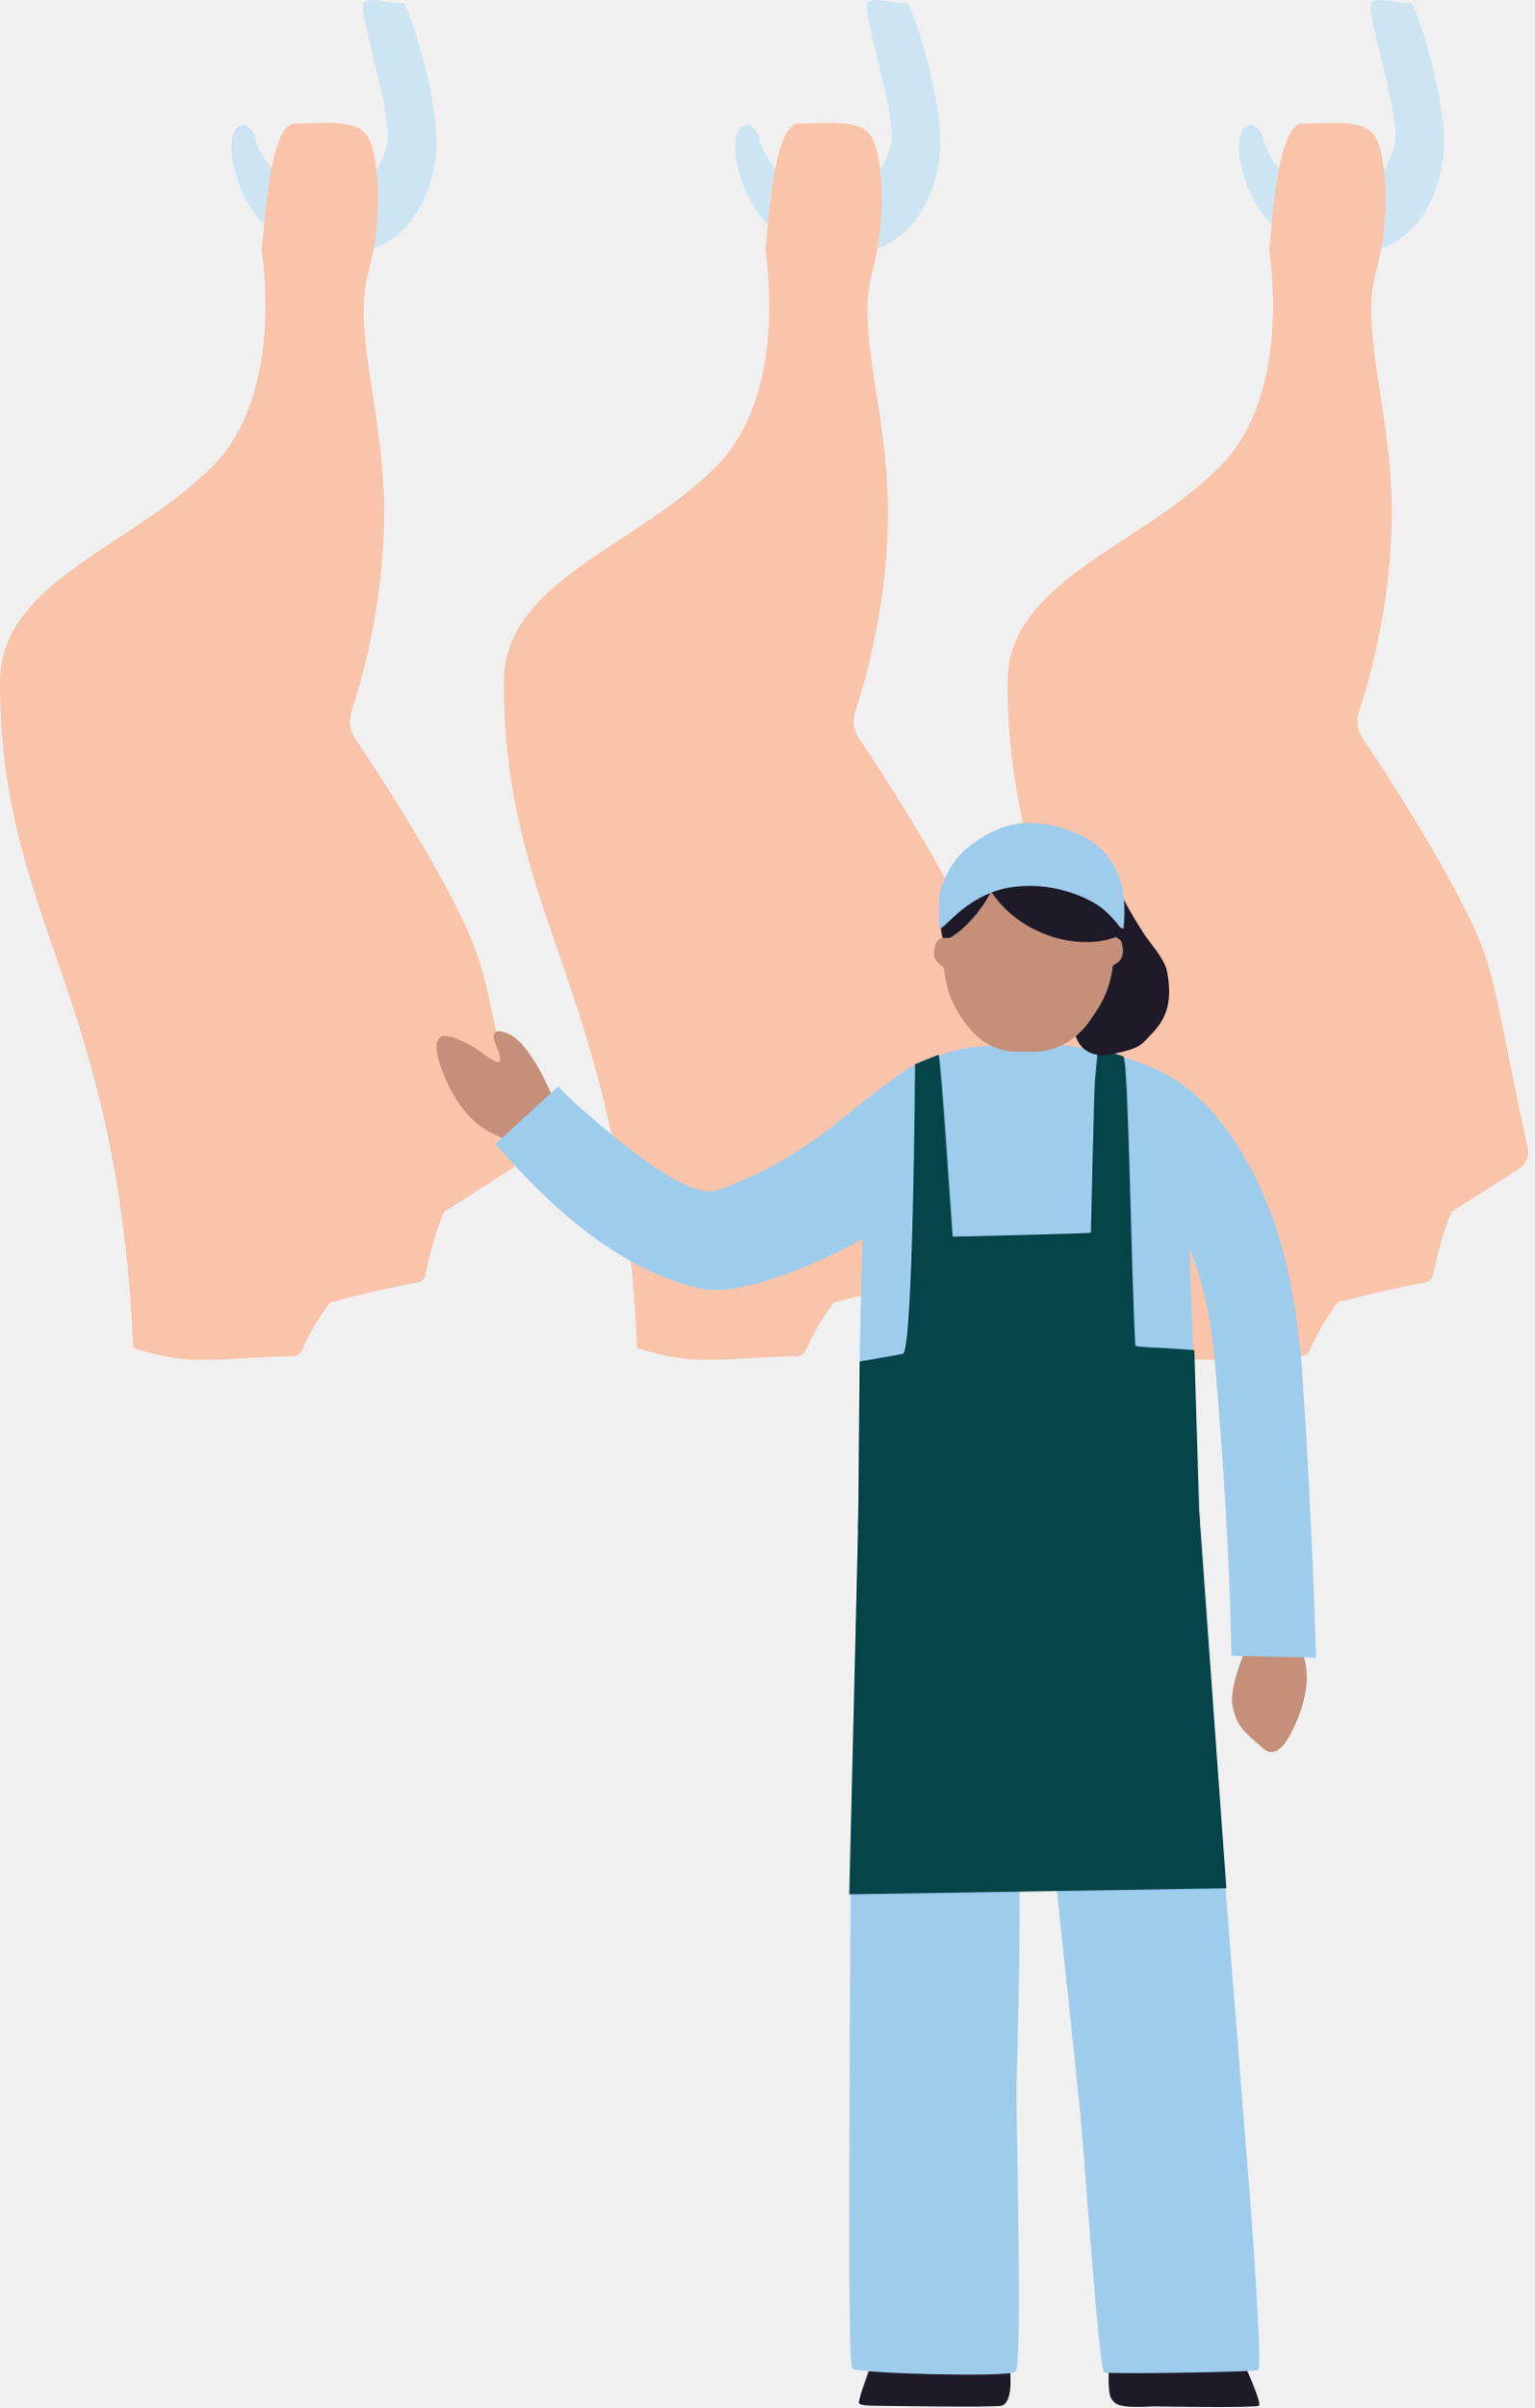
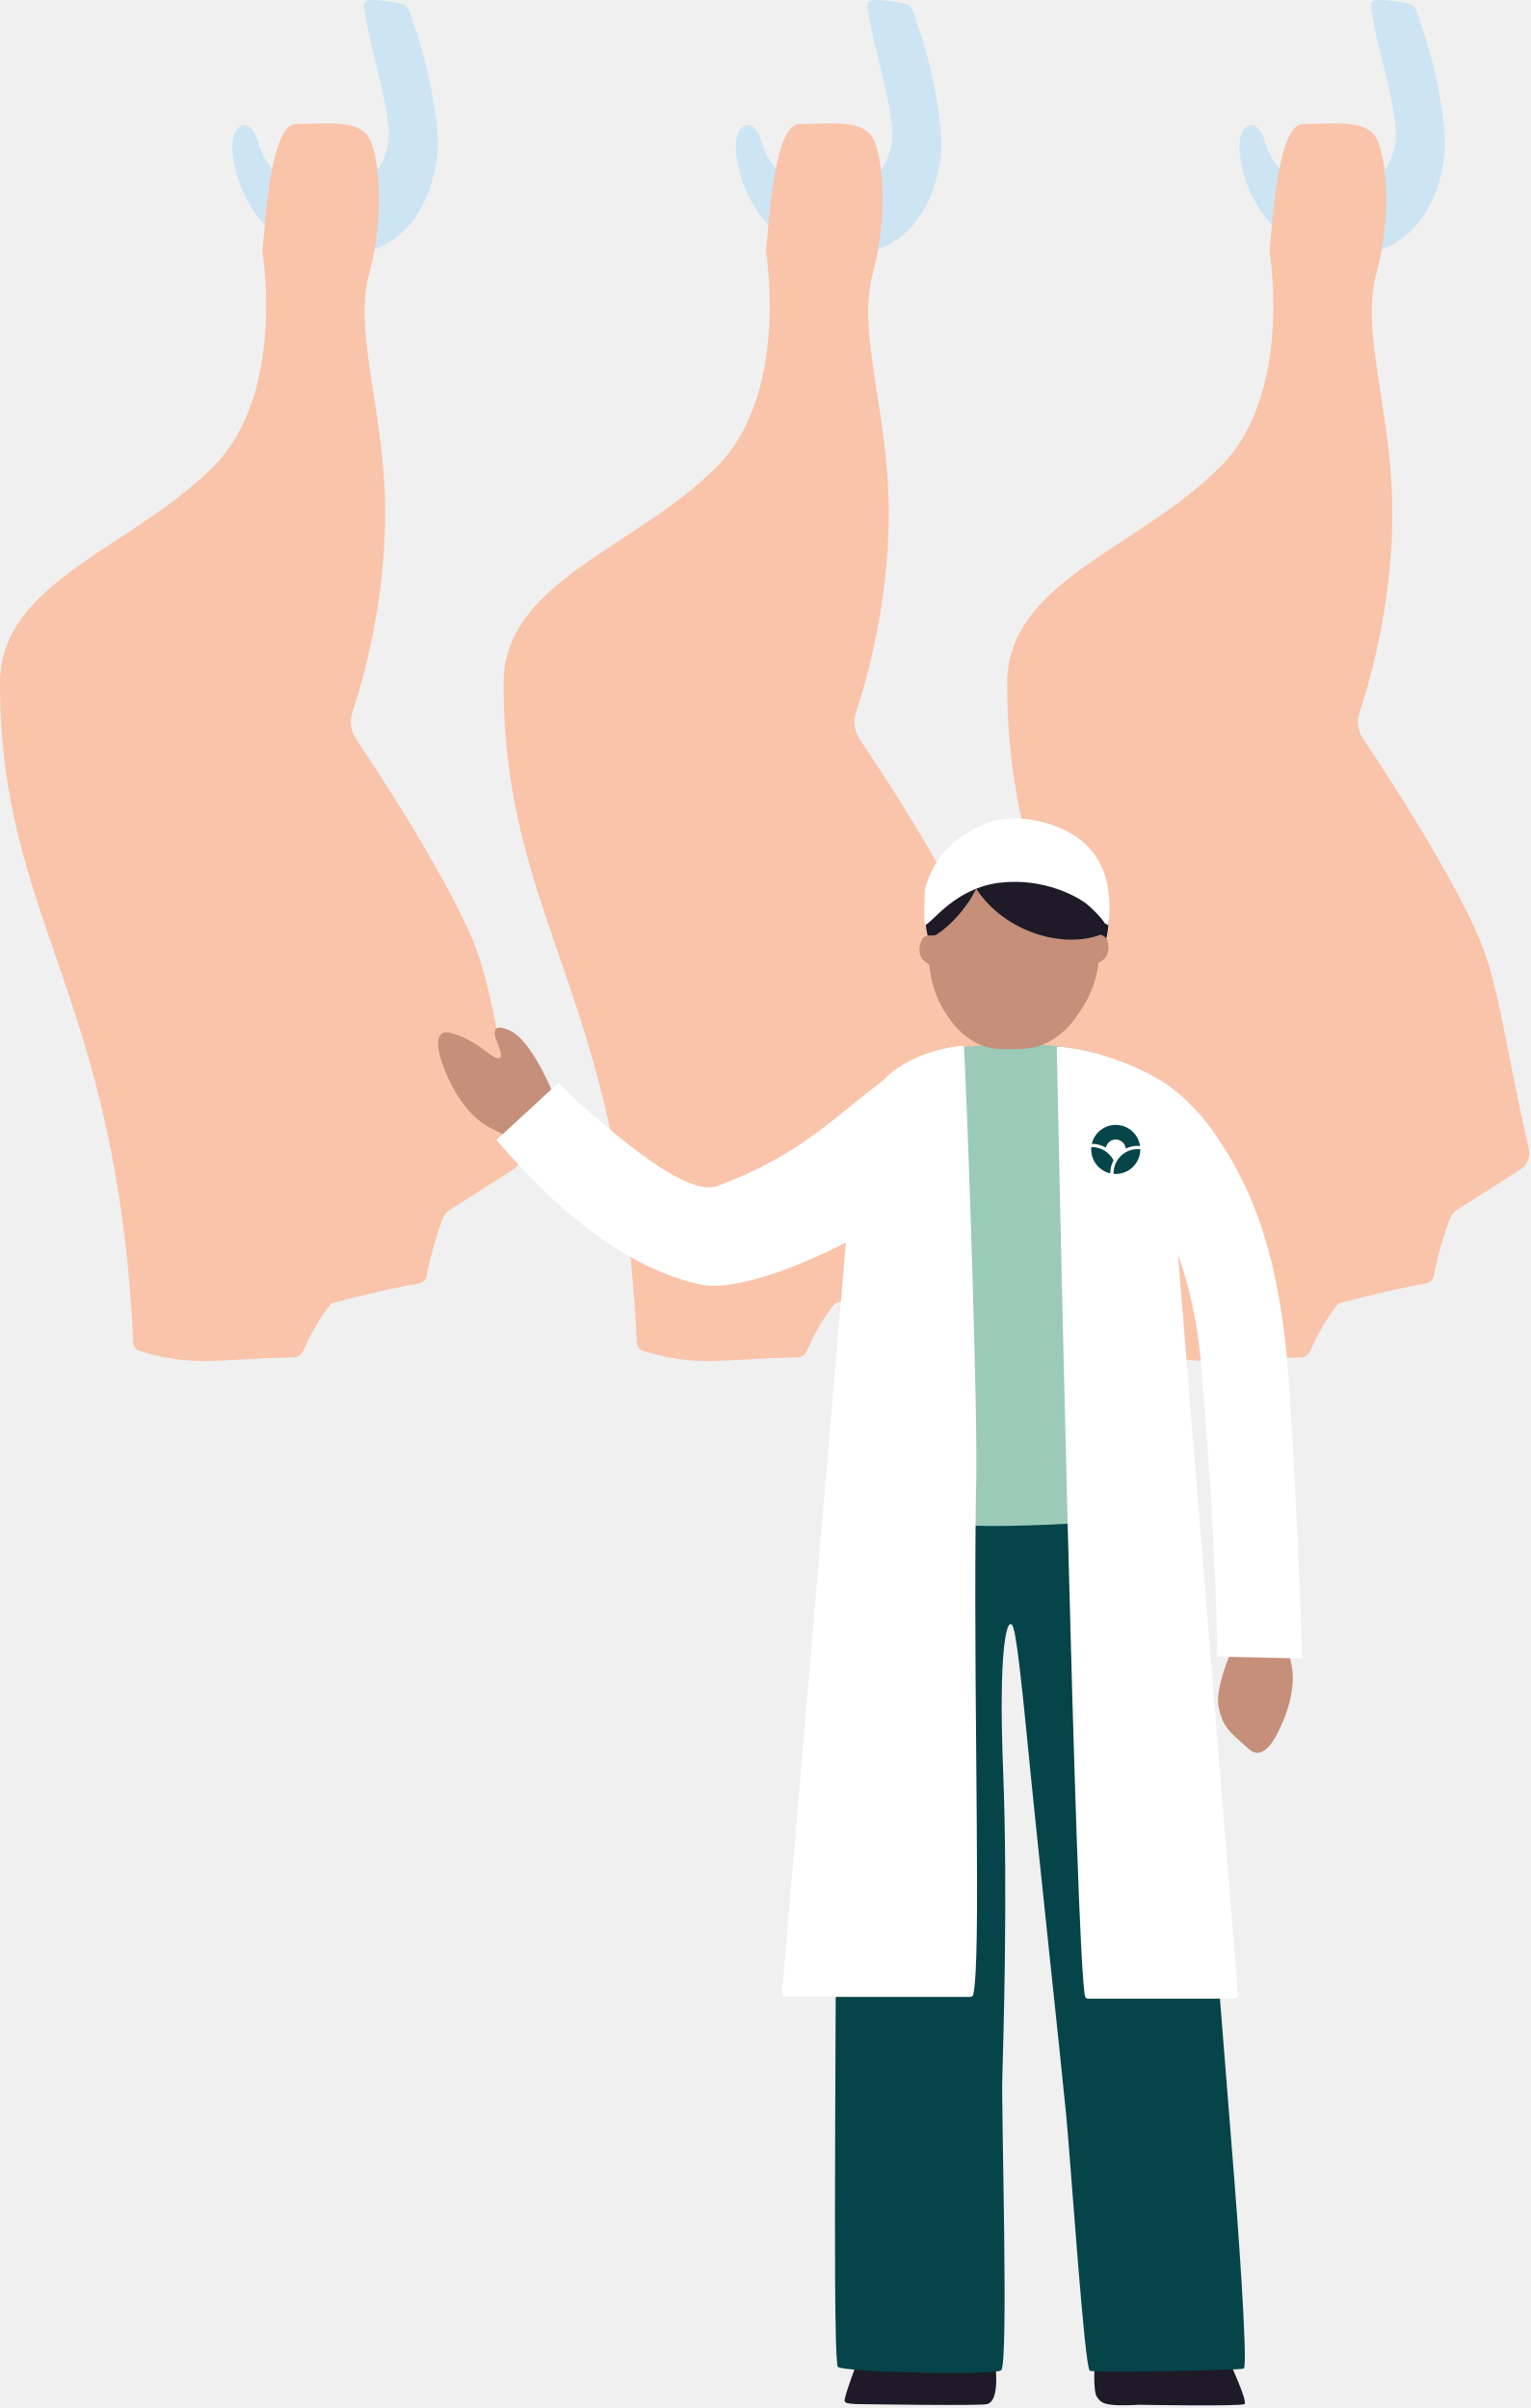
- <svg xmlns="http://www.w3.org/2000/svg" width="185" height="290" viewBox="0 0 185 290" fill="none">
-   <rect x="111.6" y="120.957" width="22.977" height="8.753" fill="#F9C4AA" />
-   <path d="M104.555 0.311C105.189 -0.534 108.654 0.647 109.233 0.311C109.812 -0.025 113.865 12.406 113.293 18.477C112.824 23.429 109.859 31.533 100.111 30.54C90.364 29.546 88.611 20.049 88.611 17.718C88.611 15.386 89.691 15.05 90.113 15.05C90.536 15.05 91.529 15.965 91.529 16.716C91.529 17.467 94.197 23.632 99.775 23.632C105.353 23.632 107.293 19.04 107.465 16.63C107.731 13 103.867 1.234 104.547 0.319L104.555 0.311Z" fill="#CDE5F2" />
-   <path d="M122.43 140.77C123.244 140.253 123.643 139.283 123.431 138.344C120.106 123.457 119.794 117.949 116.969 111.816C114.685 106.856 110.281 99.033 103.521 88.933C102.888 87.994 102.723 86.813 103.083 85.741C104.405 81.759 107.472 71.135 106.979 59.236C106.533 48.346 103.279 39.545 105.117 32.841C106.979 26.027 106.322 19.002 105.195 16.733C103.967 14.261 100.079 14.871 96.285 14.887C93.124 14.902 92.608 27.662 92.256 30.142C92.256 30.142 95.19 47.243 86.412 56.115C76.656 65.98 60.721 69.954 60.728 82.229C60.728 110.971 74.975 119.483 76.782 162.416C83.862 164.638 85.903 163.676 96.128 163.386C96.551 163.371 96.942 163.12 97.114 162.737C98.037 160.734 98.757 159.271 100.517 156.917C103.099 156.236 108.098 154.992 111.094 154.515C111.556 154.445 111.916 154.092 112.002 153.631C112.385 151.636 113.269 148.217 114.247 146.011C117.016 144.235 120.545 141.99 122.438 140.785L122.43 140.77Z" fill="#F9C4AA" />
-   <path d="M165.28 0.311C165.913 -0.534 169.379 0.647 169.958 0.311C170.537 -0.025 174.589 12.406 174.018 18.477C173.549 23.429 170.584 31.533 160.836 30.54C151.088 29.546 149.336 20.049 149.336 17.718C149.336 15.386 150.416 15.05 150.838 15.05C151.26 15.05 152.254 15.965 152.254 16.716C152.254 17.467 154.922 23.632 160.5 23.632C166.078 23.632 168.018 19.04 168.19 16.63C168.456 13 164.591 1.234 165.272 0.319L165.28 0.311Z" fill="#CDE5F2" />
-   <path d="M183.153 140.77C183.966 140.253 184.365 139.283 184.154 138.344C180.829 123.457 180.516 117.949 177.692 111.816C175.408 106.856 171.003 99.033 164.244 88.933C163.61 87.994 163.446 86.813 163.806 85.741C165.128 81.759 168.195 71.135 167.702 59.236C167.256 48.346 164.001 39.545 165.84 32.841C167.702 26.027 167.045 19.002 165.918 16.733C164.69 14.261 160.802 14.871 157.008 14.887C153.847 14.902 153.331 27.662 152.979 30.142C152.979 30.142 155.912 47.243 147.135 56.115C137.379 65.98 121.443 69.954 121.451 82.229C121.451 110.971 135.697 119.483 137.504 162.416C144.584 164.638 146.626 163.676 156.851 163.386C157.274 163.371 157.665 163.12 157.837 162.737C158.76 160.734 159.48 159.271 161.24 156.917C163.822 156.236 168.821 154.992 171.817 154.515C172.278 154.445 172.638 154.092 172.724 153.631C173.108 151.636 173.992 148.217 174.97 146.011C177.739 144.235 181.267 141.99 183.16 140.785L183.153 140.77Z" fill="#F9C4AA" />
-   <path d="M43.827 0.311C44.46 -0.534 47.926 0.647 48.505 0.311C49.084 -0.025 53.136 12.406 52.565 18.477C52.096 23.429 49.131 31.533 39.383 30.54C29.635 29.546 27.883 20.049 27.883 17.718C27.883 15.386 28.962 15.05 29.385 15.05C29.807 15.05 30.801 15.965 30.801 16.716C30.801 17.467 33.469 23.632 39.047 23.632C44.624 23.632 46.565 19.04 46.737 16.63C47.003 13 43.138 1.234 43.819 0.319L43.827 0.311Z" fill="#CDE5F2" />
-   <path d="M61.702 140.77C62.515 140.253 62.914 139.283 62.703 138.344C59.378 123.457 59.065 117.949 56.241 111.816C53.956 106.856 49.552 99.033 42.793 88.933C42.159 87.994 41.995 86.813 42.355 85.741C43.677 81.759 46.743 71.135 46.251 59.236C45.805 48.346 42.55 39.545 44.389 32.841C46.251 26.027 45.593 19.002 44.467 16.733C43.239 14.261 39.351 14.871 35.556 14.887C32.396 14.902 31.88 27.662 31.527 30.142C31.527 30.142 34.461 47.243 25.683 56.115C15.928 65.98 -0.008 69.954 2.87932e-06 82.229C2.87932e-06 110.971 14.246 119.483 16.053 162.416C23.133 164.638 25.175 163.676 35.4 163.386C35.822 163.371 36.214 163.12 36.386 162.737C37.309 160.734 38.029 159.271 39.789 156.917C42.37 156.236 47.369 154.992 50.366 154.515C50.827 154.445 51.187 154.092 51.273 153.631C51.657 151.636 52.541 148.217 53.518 146.011C56.288 144.235 59.816 141.99 61.709 140.785L61.702 140.77Z" fill="#F9C4AA" />
-   <path d="M66.801 132.629C66.04 130.674 63.712 125.721 61.456 124.64C59.2 123.559 59.366 124.908 59.73 125.786C60.112 126.7 61.282 129.329 58.337 127.022C57.051 126.015 55.437 125.148 53.921 124.827C52.978 124.626 52.014 125.331 53.111 128.477C54.209 131.622 56.137 134.804 58.804 136.257C61.472 137.709 61.317 137.159 61.317 137.159L66.801 132.631H66.799L66.801 132.629Z" fill="#C58F79" />
-   <path d="M102.623 149.993C112.689 144.653 119.603 140.202 120.746 135.087C121.228 132.926 120.384 129.74 117.46 128.197C114.962 126.88 112.866 127.208 111.044 127.963C109.34 128.668 108.656 129.293 107.698 129.971C101.244 134.535 97.248 139.457 86.615 143.369C83.641 144.463 77.582 139.926 72.951 136.067C70.619 134.123 67.781 131.567 67.309 130.87L59.717 137.822C61.593 139.79 71.766 152.514 84.479 155.257C89.429 156.325 98.954 151.942 102.626 149.994L102.623 149.993Z" fill="#9ECCED" />
-   <path d="M150.773 197.335L156.588 198.323C156.588 198.323 156.852 197.89 157.371 200.547C157.889 203.205 156.914 206.394 155.514 209.004C154.115 211.614 152.923 211.241 152.293 210.694C149.5 208.267 149.123 207.842 148.593 205.682C148.062 203.522 149.943 199.009 150.77 197.335H150.771H150.773Z" fill="#C58F79" />
-   <path d="M129.668 131.865C129.719 130.311 130.747 125.926 134.883 127.201C139.141 128.514 143.736 130.183 148.128 136.501C152.353 142.579 155.972 150.723 157.027 166.274C158.201 183.575 158.609 199.456 158.631 199.713L148.426 199.494C148.406 199.236 148.388 186.627 146.423 163.874C145.873 157.472 144.034 150.514 141.746 147.178C140.261 145.012 138.217 142.339 136.853 141.123C136.853 141.123 134.488 139.477 132.706 138.191C129.801 136.095 129.602 133.881 129.668 131.869V131.865Z" fill="#9ECCED" />
-   <path d="M105.079 284.673C105.079 284.673 103.78 288.15 103.632 288.922C103.484 289.59 103.16 289.828 105.547 289.849C105.547 289.849 119.718 290.073 120.684 289.849C121.322 289.701 122.12 288.818 121.688 284.874L105.077 284.673H105.079Z" fill="#1E1A28" />
-   <path d="M133.682 284.894C133.682 284.894 133.453 288.238 133.945 288.966C134.441 289.694 134.736 290.164 139.087 289.924C139.087 289.924 151.359 290.146 151.749 289.831C152.138 289.514 149.901 284.662 149.901 284.662L133.68 284.894H133.682Z" fill="#1E1A28" />
-   <path d="M103.505 178.794C103.408 185.366 102.721 219.636 102.624 223.336C102.475 227.041 102.377 258.545 102.377 262.038C102.377 265.532 102.278 284.724 102.719 285.35C103.161 285.975 121.466 286.443 122.397 285.767C123.33 285.09 122.397 254.109 122.545 250.405C122.642 246.701 123.231 228.394 122.642 213.477C122.053 198.56 123.123 195.8 123.469 195.8C123.815 195.8 124.115 195.066 125.488 209.149C126.862 223.232 129.659 248.843 130.248 255.047C130.837 261.307 132.456 285.562 133.096 285.822C133.734 286.083 151.059 285.77 151.646 285.562C152.235 285.353 150.713 265.113 150.519 262.871C150.323 260.626 146.396 210.869 146.2 208.207C146.005 205.549 144.238 177.748 144.238 177.748C144.238 177.748 123.528 177.799 121.762 177.956C119.946 178.059 103.505 178.79 103.505 178.79H103.509L103.505 178.794Z" fill="#9ECCED" />
-   <path d="M102.367 228.233L103.465 182.686L144.53 181.863L147.823 227.502L102.367 228.233Z" fill="#054449" />
-   <path d="M144.047 170.213C144.071 175.377 144.457 180.356 144.559 182.546C144.559 182.546 123.619 184.635 115.014 183.597C115.014 183.597 104.008 183.105 103.436 183.105C103.436 183.105 103.573 174.04 103.564 168.885C103.639 161.018 103.796 154.332 104.004 148.7C104.213 143.068 103.496 132.095 110.761 128.339C115.311 125.991 116.622 126.141 122.946 125.828C128.119 125.619 135.456 126.41 138.435 129.174C142.249 132.666 142.703 140.189 143.233 147.407C143.583 155.545 143.844 163.434 144.049 170.213H144.047Z" fill="#9ECCED" />
-   <path d="M103.436 184.336L103.618 164.026C103.618 164.026 107.582 163.371 108.832 163.112C110.081 162.852 110.29 128.223 110.29 128.223C110.29 128.223 112.117 127.441 113.121 127.091C113.383 127.003 114.681 147.225 114.837 148.99C114.837 148.99 130.765 148.626 131.493 148.524C131.493 148.524 131.87 131.291 131.975 130.203C132.079 129.112 132.32 126.528 132.32 126.528C132.32 126.528 134.786 126.932 135.41 127.296C136.034 127.66 136.332 153.424 136.853 162.093C136.853 162.093 136.548 162.223 138.51 162.331C139.82 162.354 143.963 162.658 143.963 162.658L144.592 183.599L103.437 184.336H103.436Z" fill="#054449" />
-   <path d="M135.209 113.606C135.144 113.252 134.833 113.063 134.469 112.906C134.618 110.059 134.025 108.248 132.757 106.42C131.693 104.886 130.209 103.358 128.127 102.614C126.28 101.953 121.759 102.127 119.942 102.86C115.596 104.512 113.884 108.549 113.662 113.01C113.29 113.105 112.962 113.243 112.854 113.578C112.615 114.147 112.494 114.688 112.65 115.316C112.795 115.822 113.118 116.141 113.765 116.573C113.941 118.648 114.596 120.633 115.67 122.28L115.892 122.619C117.58 125.207 119.839 126.714 122.541 126.714H124.67C127.357 126.714 129.904 125.222 131.592 122.652L132.264 121.629C133.272 120.096 133.921 118.258 134.149 116.314C134.701 116.036 135.006 115.782 135.19 115.358C135.424 114.762 135.374 114.208 135.21 113.606H135.209Z" fill="#C58F79" />
-   <path d="M140.668 117.009C140.376 115.509 138.563 113.559 137.939 112.585C136.283 109.996 135.6 108.668 135.6 108.668C133.795 104.976 129.874 101.923 125.418 101.71C123.123 101.602 120.695 101.643 118.514 102.93C118.502 102.936 118.526 102.922 118.514 102.93C115.352 104.51 112.866 108.691 113.478 112.394C113.513 112.6 113.553 112.802 113.604 113.003C113.973 112.991 114.391 113.084 114.721 112.873C116.245 111.905 118.284 109.807 119.452 107.407C122.958 112.71 130.037 114.61 134.464 112.895C134.464 112.899 134.464 112.903 134.464 112.908C134.829 113.064 135.141 113.254 135.206 113.608C135.371 114.21 135.42 114.766 135.186 115.363C135.001 115.787 134.696 116.042 134.143 116.32C133.915 118.268 133.264 120.107 132.253 121.641L131.58 122.666C131.024 123.511 130.375 124.238 129.66 124.835C129.793 125.281 130.678 127.696 134.029 127.003C137.563 126.272 137.518 125.938 139.041 124.315C140.716 122.525 141.325 120.394 140.669 117.009H140.668Z" fill="#1E1A28" />
-   <path d="M134.996 111.719C134.996 111.719 134.582 110.968 133.052 109.603C131.883 108.563 127.669 106.216 122.308 106.837C116.947 107.458 114.145 111.603 113.324 111.87C113.043 111.964 113.243 107.711 113.243 107.711C113.243 107.711 114.004 104.042 117.006 101.825C120.201 99.471 123.129 98.424 127.743 99.68C135.366 101.76 135.861 107.617 135.418 111.921L134.996 111.711V111.719Z" fill="#9ECCED" />
+ <svg xmlns="http://www.w3.org/2000/svg" width="509" height="801" fill="none" viewBox="0 0 509 801">
+   <path fill="#f9c4aa" d="M342.62 328.94h25.99v25.99h-25.99z" />
+   <path fill="#cde5f2" d="M135.38 2.38a3 3 0 0 0-1-.9c-1.22-.66-8.9-1.63-11.36-1.46-.58.04-1.2.13-1.61.55-.53.54-.47 1.42-.36 2.17 1.28 8.77 3.78 17.28 5.75 25.9.98 4.32 1.83 8.67 2.3 13.07.3 2.7.28 5.36-.44 8A21.8 21.8 0 0 1 121 61.36c-3.7 2.8-8.3 4.03-12.91 4.03-6.68 0-12.6-3.46-16.86-8.43a33 33 0 0 1-3.79-5.44c-.6-1.09-2-5.49-2.4-6.49-.5-1.24-2.11-3.42-3.64-3.42-1.17 0-4.15.93-4.15 7.4 0 6.45 4.84 32.76 31.77 35.51 26.94 2.75 35.12-19.7 36.42-33.42.42-4.45-.08-8.82-.67-13.24a151 151 0 0 0-7.38-30.44c-.57-1.62-.97-3.64-2-5.04" />
+   <path fill="#f9c4aa" d="M170.68 388.98a6.3 6.3 0 0 0 2.78-6.69c-9.2-41.13-10.06-56.35-17.87-73.29-6.32-13.69-18.5-35.3-37.2-63.2a10 10 0 0 1-1.21-8.81c3.65-11.01 12.13-40.35 10.77-73.22-1.24-30.08-10.25-54.39-5.16-72.9 5.16-18.83 3.34-38.23.22-44.5-3.4-6.84-14.15-5.18-24.65-5.12-8.55.04-10.1 33.75-11.08 41.64a4 4 0 0 0 0 .98c.78 5.04 6.6 48.2-16.23 71.25-27 27.26-71.07 38.25-71.05 72.15 0 78.9 38.92 102.61 44.31 219.31a3.1 3.1 0 0 0 2.24 2.85c17.9 5.3 24.15 2.8 51.38 2.03a3.1 3.1 0 0 0 2.72-1.8c2.43-5.27 4.36-9.2 8.77-15.2q.65-.87 1.67-1.15c7.38-1.92 20.32-5.12 28.24-6.37a3 3 0 0 0 2.5-2.45c.99-5.07 3.15-13.53 5.6-19.58a5 5 0 0 1 1.97-2.32c7.42-4.76 16.38-10.45 21.32-13.59v-.03z" />
+   <path fill="#cde5f2" d="M302.84 2.38a3 3 0 0 0-1-.9c-1.22-.66-8.9-1.63-11.36-1.46-.58.04-1.2.13-1.61.55-.53.54-.47 1.42-.36 2.17 1.28 8.77 3.78 17.28 5.75 25.9.98 4.32 1.83 8.67 2.3 13.07.3 2.7.29 5.36-.44 8a21.8 21.8 0 0 1-7.67 11.65c-3.7 2.8-8.3 4.03-12.91 4.03-6.68 0-12.6-3.46-16.86-8.43a33 33 0 0 1-3.79-5.44c-.6-1.09-2-5.49-2.4-6.49-.5-1.24-2.11-3.42-3.65-3.42-1.16 0-4.14.93-4.14 7.4 0 6.45 4.84 32.76 31.77 35.51 26.94 2.75 35.13-19.7 36.42-33.42.42-4.45-.08-8.82-.67-13.24a151 151 0 0 0-7.38-30.44c-.57-1.62-.97-3.64-2-5.04" />
+   <path fill="#f9c4aa" d="M338.14 388.98a6.3 6.3 0 0 0 2.78-6.69c-9.2-41.13-10.06-56.35-17.87-73.29-6.32-13.69-18.5-35.3-37.2-63.2a10 10 0 0 1-1.21-8.81c3.65-11.01 12.13-40.35 10.77-73.22-1.24-30.08-10.25-54.39-5.16-72.9 5.16-18.83 3.34-38.23.22-44.5-3.4-6.84-14.15-5.18-24.65-5.12-8.55.04-10.1 33.75-11.08 41.64q-.04.49 0 .98c.78 5.04 6.6 48.2-16.23 71.25-27 27.26-71.07 38.25-71.05 72.15 0 78.9 38.92 102.61 44.31 219.31a3.1 3.1 0 0 0 2.24 2.85c17.9 5.3 24.15 2.8 51.38 2.03a3.1 3.1 0 0 0 2.72-1.8c2.43-5.27 4.36-9.2 8.77-15.2q.65-.87 1.67-1.15c7.38-1.92 20.32-5.12 28.24-6.37a3 3 0 0 0 2.5-2.45c.99-5.07 3.15-13.53 5.6-19.58a5 5 0 0 1 1.97-2.32c7.42-4.76 16.38-10.45 21.32-13.59v-.03z" />
+   <path fill="#cde5f2" d="M470.3 2.38a3 3 0 0 0-1-.9c-1.22-.66-8.9-1.63-11.37-1.46-.57.04-1.2.13-1.6.55-.53.54-.47 1.42-.36 2.17 1.27 8.77 3.78 17.28 5.74 25.9.99 4.32 1.84 8.67 2.3 13.07.3 2.7.3 5.36-.43 8a21.8 21.8 0 0 1-7.67 11.65c-3.71 2.8-8.3 4.03-12.92 4.03-6.67 0-12.59-3.46-16.85-8.43a33 33 0 0 1-3.79-5.44c-.6-1.09-2-5.49-2.4-6.49-.5-1.24-2.12-3.42-3.65-3.42-1.17 0-4.15.93-4.15 7.4 0 6.45 4.84 32.76 31.78 35.51s35.12-19.7 36.42-33.42c.42-4.45-.08-8.82-.67-13.24a151 151 0 0 0-7.38-30.44c-.57-1.62-.98-3.64-2-5.04" />
+   <path fill="#f9c4aa" d="M505.6 388.98a6.3 6.3 0 0 0 2.78-6.69c-9.2-41.13-10.06-56.35-17.87-73.29-6.32-13.69-18.51-35.3-37.2-63.2a10 10 0 0 1-1.21-8.81c3.65-11.01 12.13-40.35 10.76-73.22-1.23-30.08-10.24-54.39-5.15-72.9 5.16-18.83 3.34-38.23.22-44.5-3.4-6.84-14.15-5.18-24.65-5.12-8.55.04-10.1 33.75-11.08 41.64q-.04.49 0 .98c.78 5.04 6.6 48.2-16.23 71.25-27 27.26-71.07 38.25-71.05 72.15 0 78.9 38.92 102.61 44.31 219.31a3.1 3.1 0 0 0 2.24 2.85c17.9 5.3 24.15 2.8 51.37 2.03a3.1 3.1 0 0 0 2.73-1.8c2.43-5.27 4.36-9.2 8.77-15.2q.65-.87 1.67-1.15c7.38-1.92 20.32-5.12 28.24-6.37a3 3 0 0 0 2.5-2.45c.99-5.07 3.15-13.53 5.6-19.58a5 5 0 0 1 1.96-2.32c7.43-4.76 16.38-10.45 21.32-13.59v-.03z" />
+   <path fill="#c58f79" d="M411.3 545.1c-2.28 4.63-7.47 17.07-6.01 23.04s2.5 7.13 10.21 13.83c1.74 1.51 5.03 2.53 8.9-4.66 3.86-7.2 6.54-16 5.12-23.34-1.44-7.34-2.16-6.14-2.16-6.14z" />
+   <path fill="#fff" d="M353.05 364.4c.14-4.29 2.98-16.39 14.4-12.87 11.75 3.63 24.43 8.23 36.55 25.67 11.67 16.77 21.65 39.25 24.57 82.17 3.24 47.75 4.36 91.58 4.42 92.3l-28.16-.61c-.06-.71-.11-35.51-5.53-98.31-1.52-17.67-6.6-36.88-12.91-46.08-4.1-5.98-9.74-13.36-13.5-16.72 0 0-6.53-4.54-11.45-8.09-8.02-5.78-8.57-11.9-8.39-17.44z" />
+   <path fill="#1e1a28" d="M285.14 785.44s-3.58 9.59-4 11.72c-.4 1.84-1.3 2.5 5.3 2.56 0 0 39.08.61 41.74 0 1.76-.41 3.96-2.85 2.77-13.73zM364.03 786.06s-.63 9.22.73 11.23c1.37 2 2.18 3.3 14.18 2.64 0 0 33.85.61 34.93-.26s-5.1-14.26-5.1-14.26z" />
+   <path fill="#054449" d="M281.3 493.4c-.26 18.12-2.67 112.65-2.93 122.86-.41 10.21-.68 97.11-.68 106.75s-.28 62.57.94 64.3 51.71 3.02 54.28 1.15 0-87.32.4-97.54c.27-10.22 1.9-60.71.27-101.86s1.33-48.76 2.29-48.76c.95 0 1.78-2.02 5.57 36.82s11.5 109.49 13.12 126.6c1.63 17.27 6.1 84.17 7.86 84.89s49.55-.14 51.17-.72c1.62-.57-2.58-56.4-3.11-62.59-.54-6.19-11.37-143.43-11.91-150.77s-5.42-84.02-5.42-84.02-57.12.14-62 .57c-5 .29-49.85 2.3-49.85 2.3h.01z" />
+   <path fill="#c58f79" d="M184.41 364.93c-2.08-5.38-8.44-19.02-14.6-22-6.17-2.97-5.72.74-4.72 3.16 1.04 2.52 4.24 9.76-3.8 3.4-3.53-2.77-7.94-5.16-12.08-6.04-2.58-.56-5.2 1.39-2.21 10.05s8.27 17.42 15.56 21.42 6.87 2.48 6.87 2.48z" />
+   <path fill="#fff" d="M282.3 412.75c27.51-14.7 46.4-26.96 49.53-41.05 1.32-5.95-.99-14.72-8.98-18.97-6.83-3.63-12.56-2.73-17.54-.65-4.65 1.95-6.52 3.67-9.14 5.53-17.64 12.57-28.55 26.12-57.61 36.9-8.13 3-24.69-9.48-37.34-20.11-6.37-5.35-14.13-12.4-15.42-14.3l-20.75 19.13c5.13 5.42 32.93 40.46 67.67 48.01 13.53 2.94 39.56-9.13 49.6-14.49z" />
+   <path fill="#9bcab9" d="M392.82 469.9c.07 14.24 1.13 27.98 1.42 34.02 0 0-57.76 5.76-81.5 2.9 0 0-30.36-1.36-31.94-1.36 0 0 .38-25 .36-39.22.2-21.7.64-40.15 1.21-55.68.58-15.54-1.4-45.8 18.64-56.16 12.55-6.48 16.17-6.07 33.6-6.93 14.28-.58 34.51 1.6 42.73 9.23 10.52 9.63 11.78 30.38 13.24 50.3.96 22.44 1.68 44.2 2.25 62.9" />
+   <path fill="#fff" d="m391 406.67-1.67-44.44c-15.63-11.76-33.7-13.78-37.29-14.07a.6.6 0 0 0-.63.59c.32 15.33 6.26 303.62 9.44 315.39.13.43.5.71.97.71h48.9c.57 0 1.03-.49.97-1.09L391 408.39zM324.41 507.15q.04-5.41.12-10.7c1-20.21-3.06-134.45-3.97-148.03a.6.6 0 0 0-.63-.54c-8.9.89-18.73 4.26-25.27 10.49-5.58 5.3-8.53 12.7-10.15 20.08-1.62 7.39-2.02 15.15-2.18 22.77 0 .32-22.3 261.95-22.3 261.95a1 1 0 0 0 .98 1.09h61.65c.46 0 .86-.3.96-.74 2.7-10.77.21-88.69.8-156.37z" />
+   <path fill="#054449" d="M367.74 381.74a9 9 0 0 0-4.67-1.25 8.17 8.17 0 0 1 16.04.7 9 9 0 0 0-4.76.87 3.34 3.34 0 0 0-6.6-.32m11.45.54a8.04 8.04 0 0 0-8.9 8.2 8.2 8.2 0 0 0 8.9-8.13zm-16.3-.7a8.2 8.2 0 0 0 6.31 8.74v-.05c0-1.51.37-3 1.08-4.32a8.1 8.1 0 0 0-7.39-4.38" />
+   <path fill="#c58f79" d="M368.22 312.78c-.18-.98-1.04-1.5-2.05-1.93.41-7.86-1.22-12.86-4.72-17.9-2.94-4.24-7.04-8.46-12.78-10.5-5.1-1.83-17.58-1.35-22.6.67-11.99 4.56-16.71 15.7-17.32 28.01-1.03.27-1.94.64-2.23 1.57a7.3 7.3 0 0 0-.57 4.8c.4 1.4 1.3 2.27 3.08 3.47.49 5.72 2.3 11.2 5.26 15.75l.61.93c4.66 7.15 10.9 11.3 18.35 11.3h5.88c7.42 0 14.44-4.11 19.1-11.2l1.86-2.83a34 34 0 0 0 5.2-14.67c1.52-.76 2.36-1.47 2.87-2.64.65-1.64.51-3.17.06-4.83" />
+   <path fill="#1e1a28" d="M366.09 310.86v.03c.74.33 1.4.7 1.78 1.27 1-3.7.89-10.07.89-10.07l-.49-4.77c-5.32-9.41-15.6-16.94-27.17-17.5-6.35-.3-13.05-.18-19.08 3.39-8.73 4.38-15.6 15.99-13.91 26.26q.14.86.35 1.7c1.02-.04 2.17.22 3.09-.37 4.2-2.68 9.84-8.5 13.07-15.17 9.68 14.72 29.24 20 41.47 15.24z" />
+   <path fill="#fff" d="M367.46 307.22s-1.14-2.1-5.36-5.9c-3.22-2.9-14.83-9.43-29.6-7.7-14.76 1.73-22.48 13.28-24.74 14.02-.78.26-.23-11.58-.23-11.58s2.1-10.22 10.37-16.4c8.8-6.55 16.87-9.47 29.58-5.97 21 5.8 22.36 22.1 21.14 34.1l-1.16-.6z" />
</svg>
